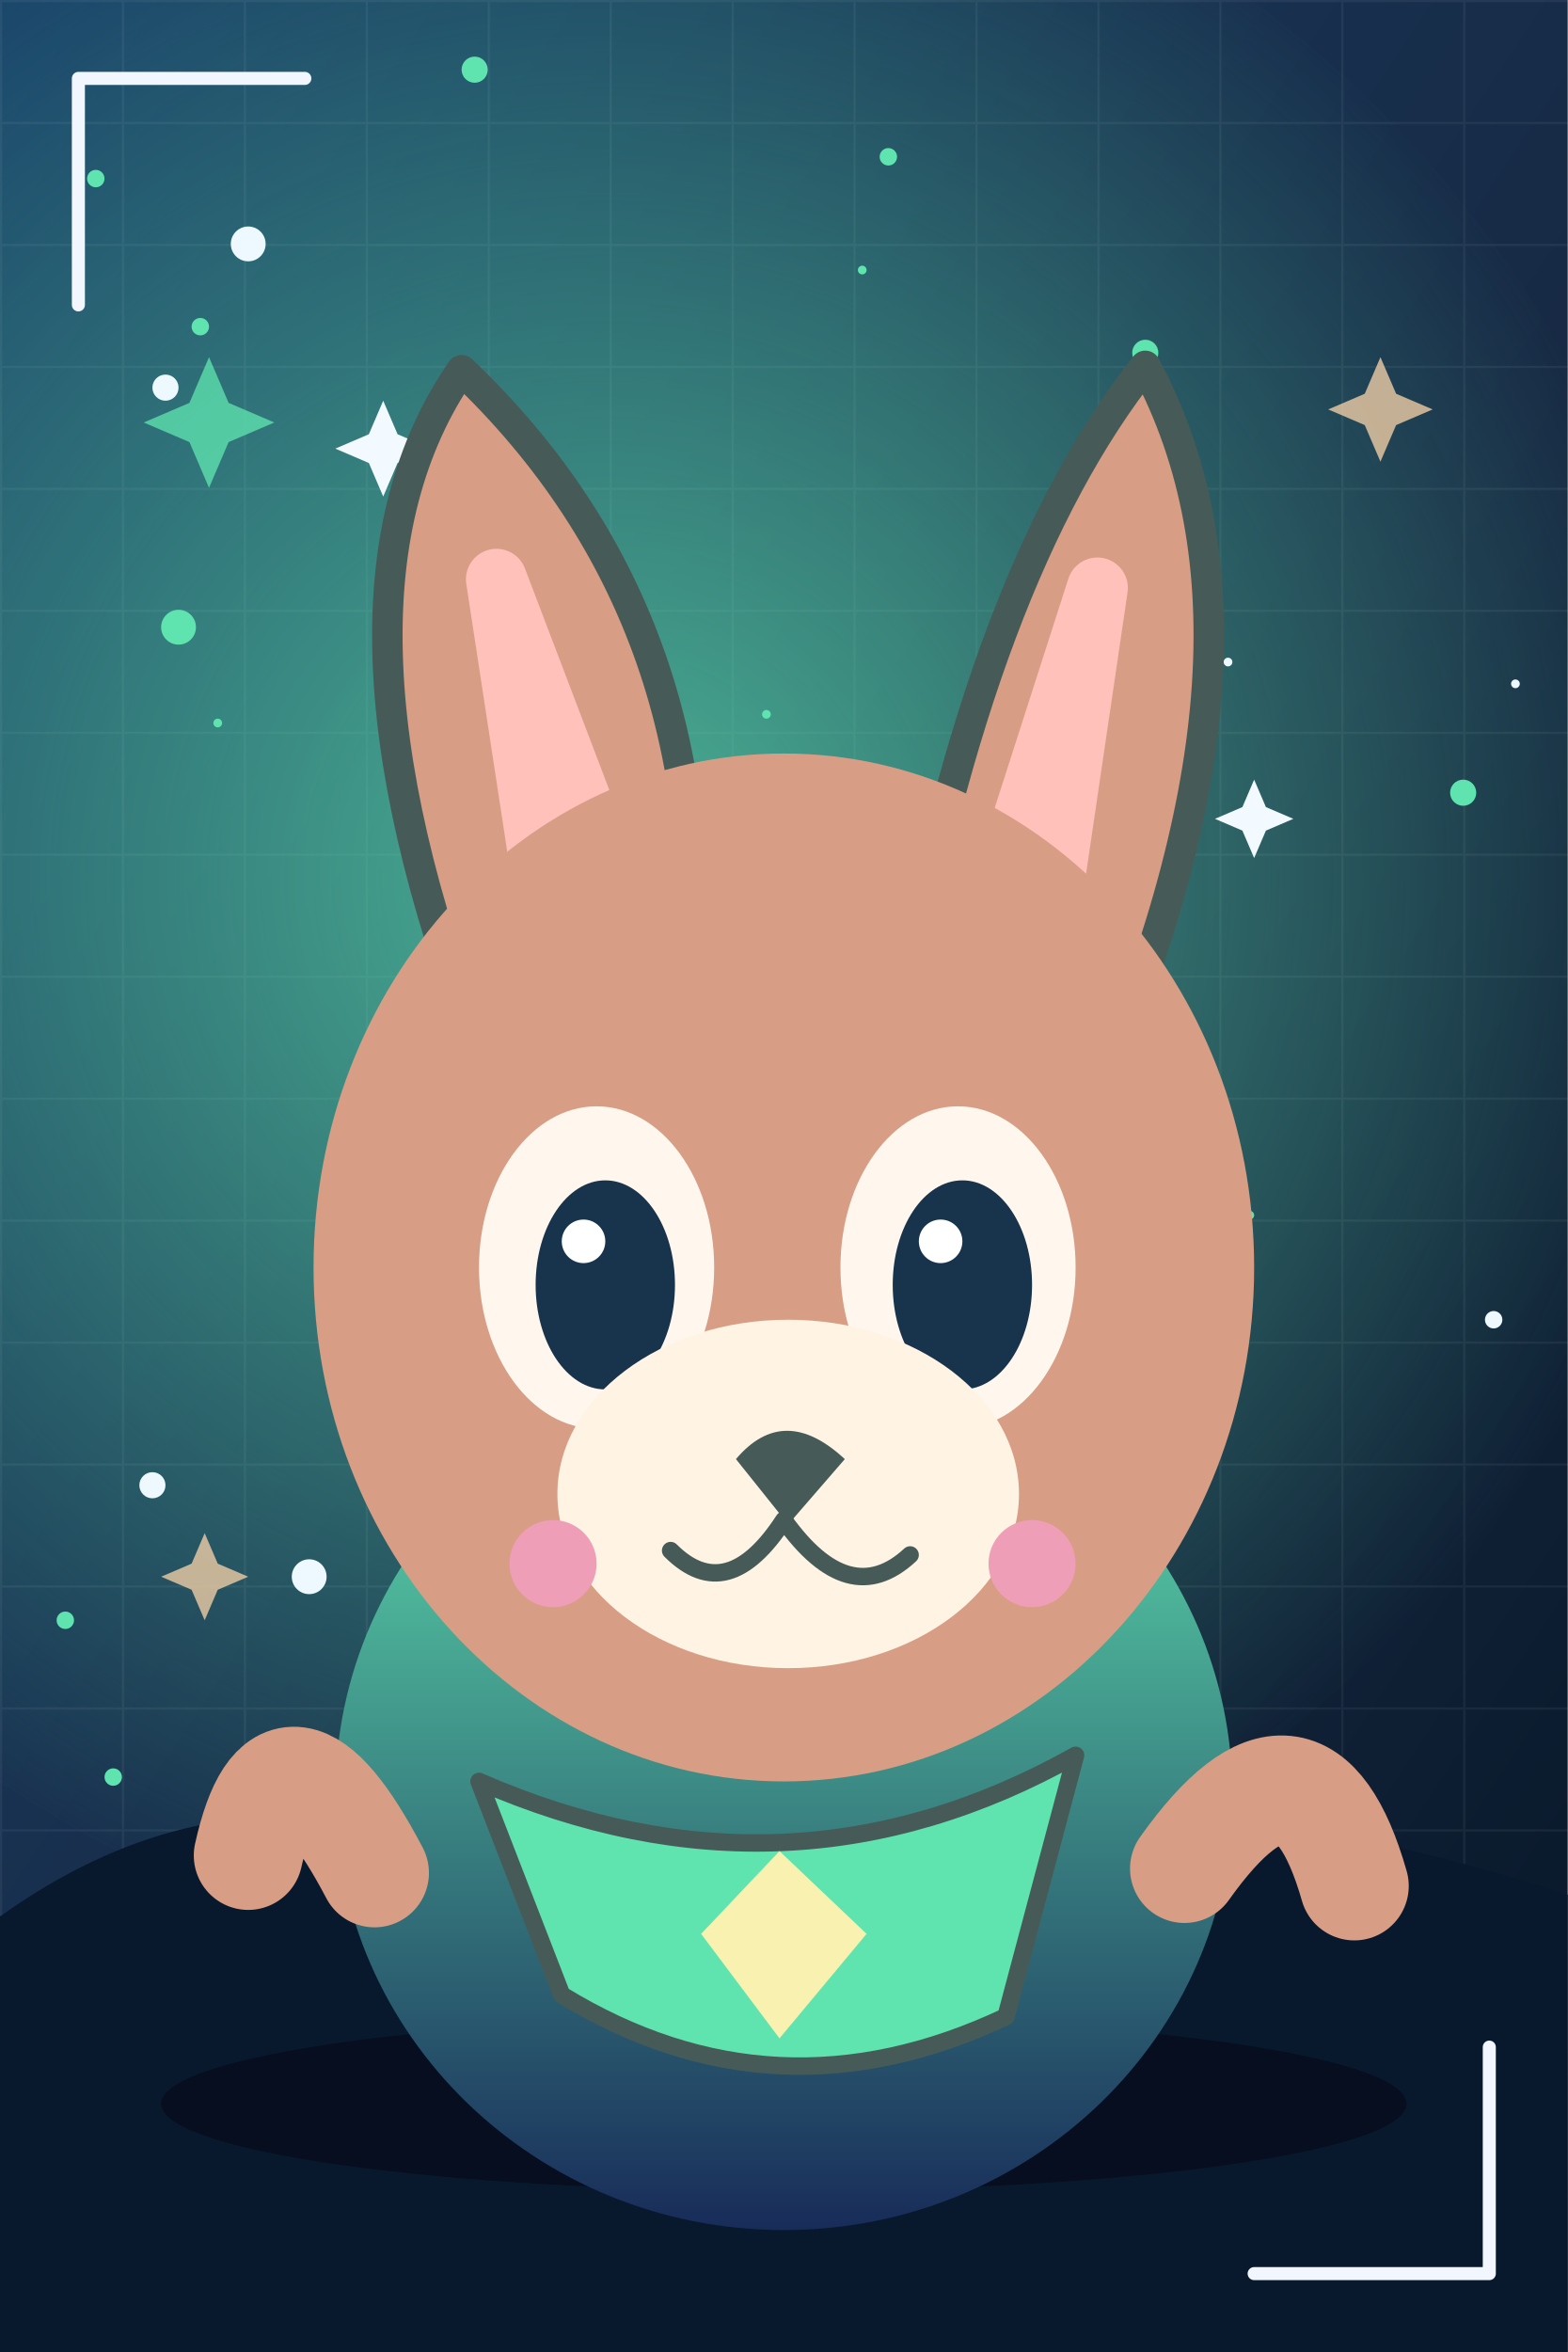
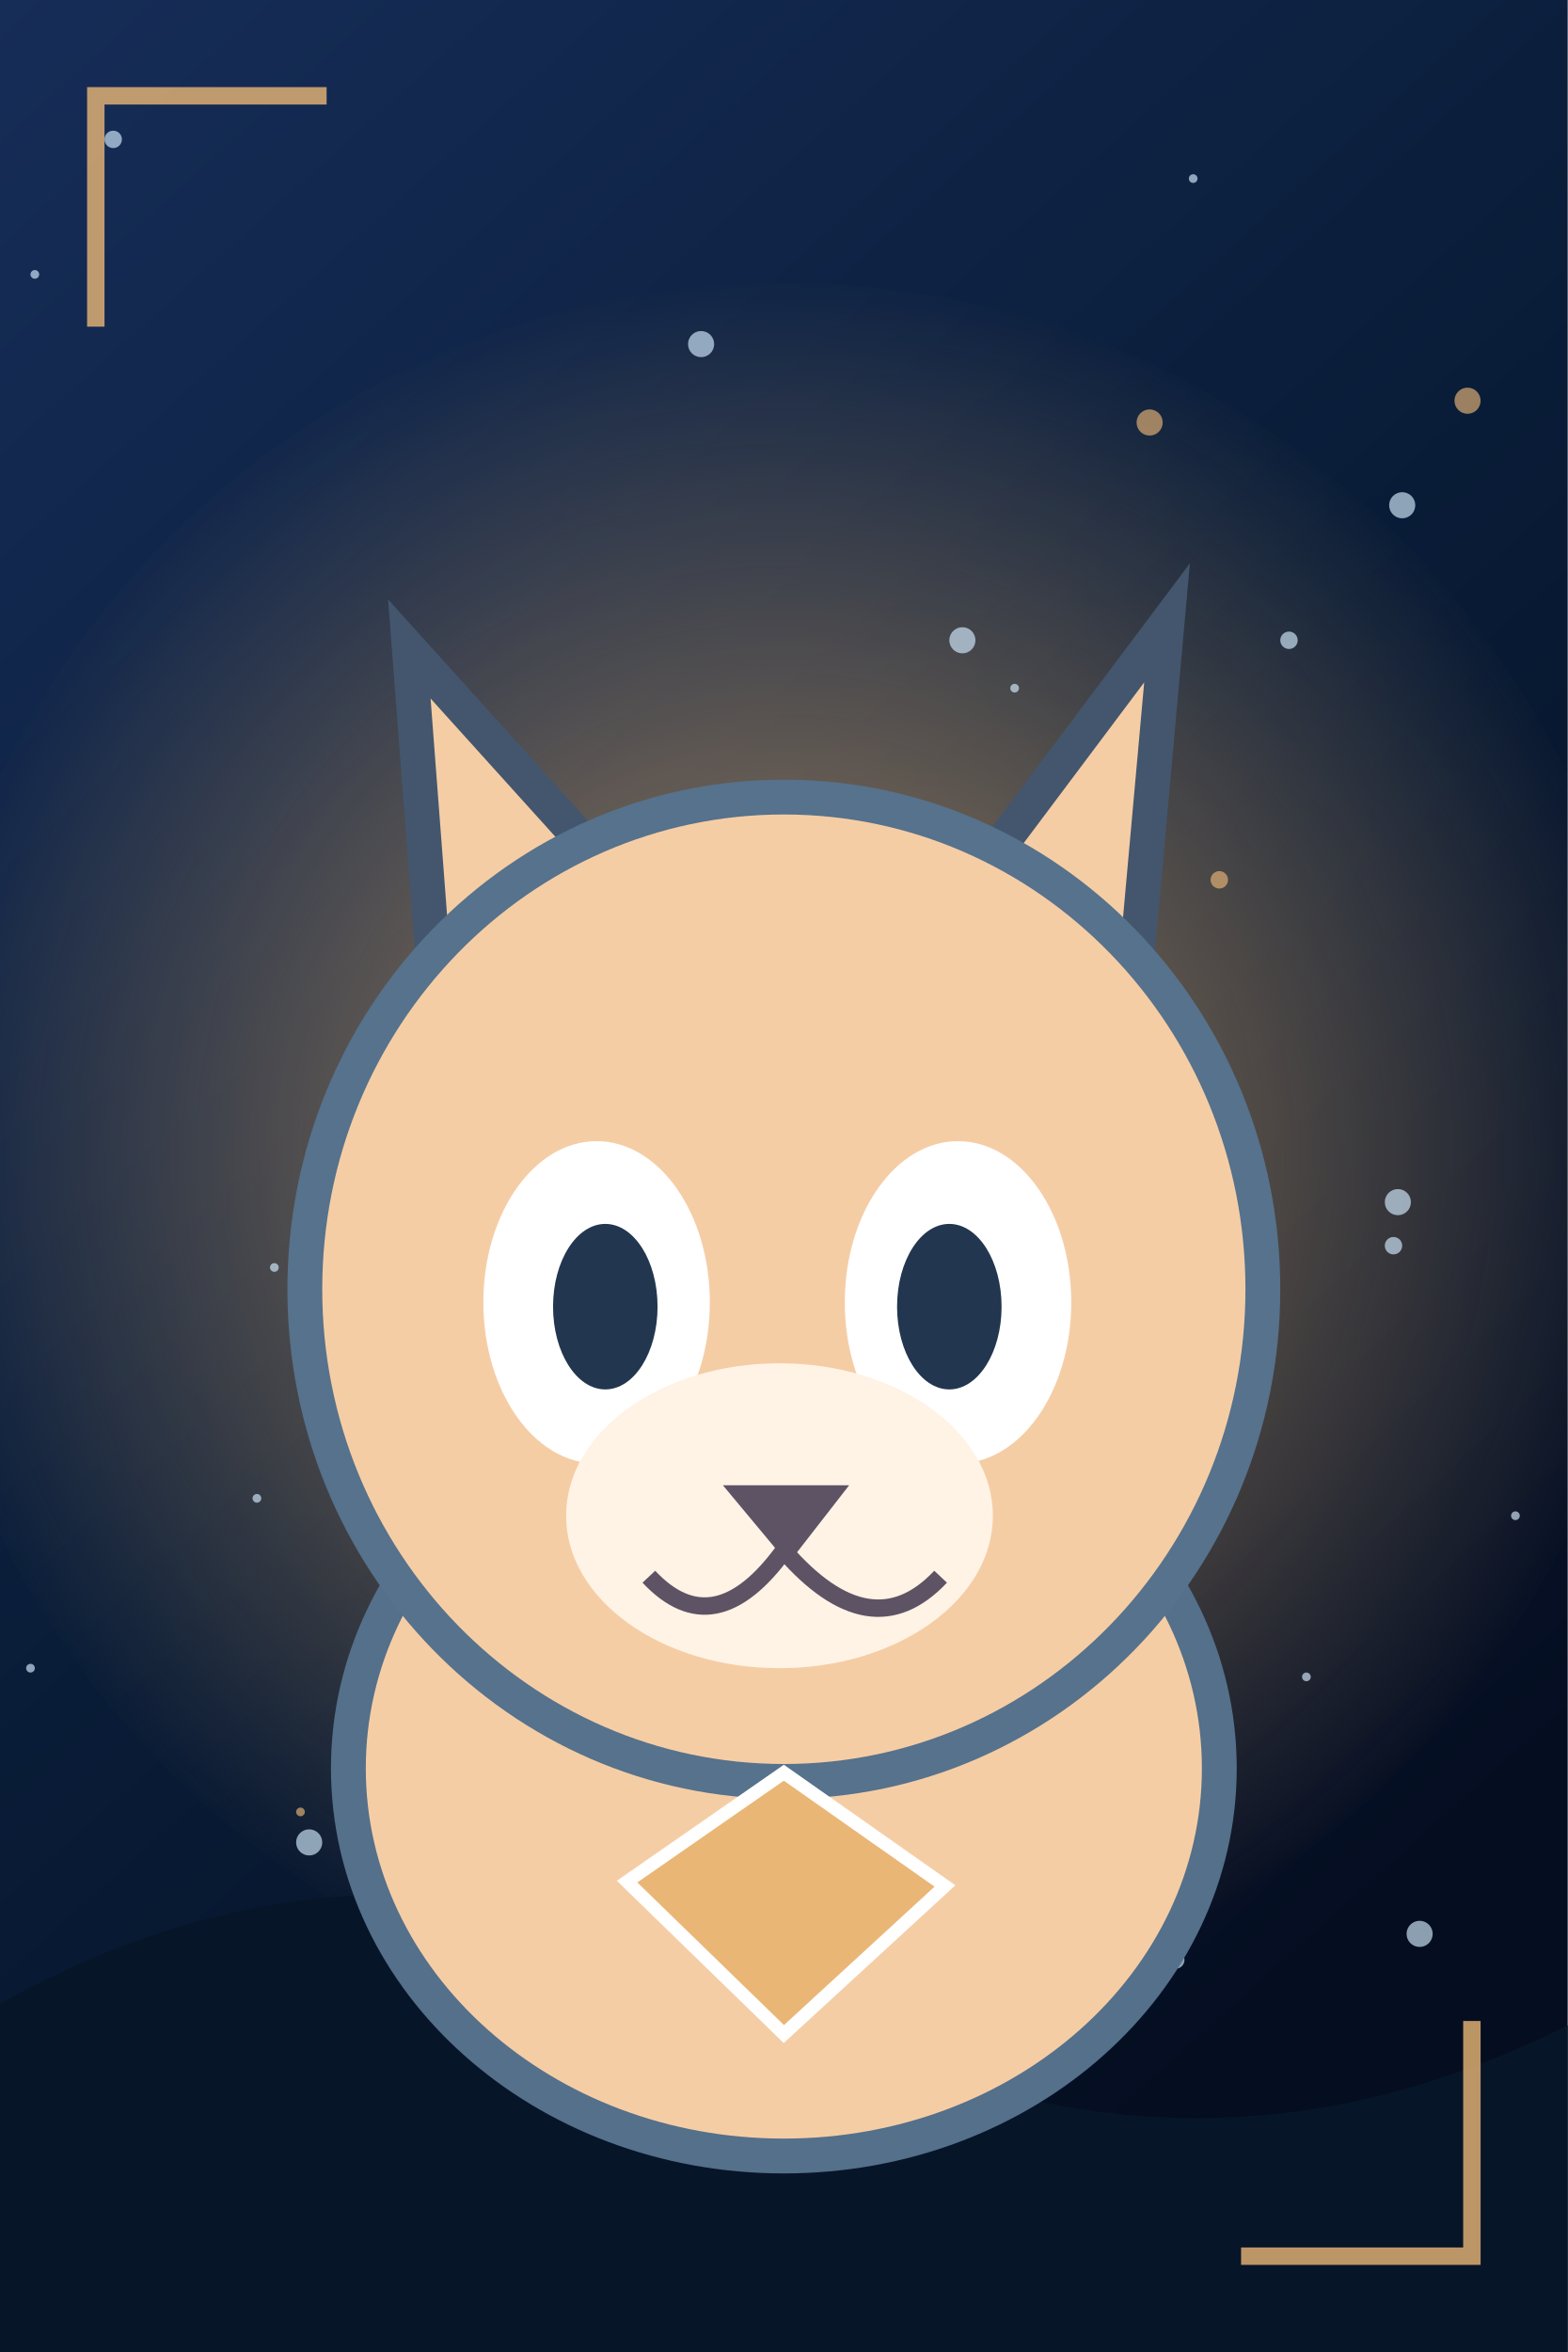
<svg xmlns="http://www.w3.org/2000/svg" width="360" height="540" viewBox="0 0 360 540" role="img" aria-label="Bela Silberhase">
  <defs>
-     <linearGradient id="sky" x2="1" y2="1">
-       <stop stop-color="#19436a" />
-       <stop offset=".57" stop-color="#172944" />
-       <stop offset="1" stop-color="#071626" />
+     <linearGradient id="night" x2=".6" y2="1">
+       <stop stop-color="#162d58" />
+       <stop offset=".55" stop-color="#091c37" />
+       <stop offset="1" stop-color="#050d20" />
    </linearGradient>
-     <radialGradient id="glow">
-       <stop stop-color="#5fe4af" stop-opacity=".72" />
-       <stop offset="1" stop-color="#5fe4af" stop-opacity="0" />
+     <radialGradient id="h">
+       <stop stop-color="#eab676" stop-opacity=".68" />
+       <stop offset="1" stop-color="#eab676" stop-opacity="0" />
    </radialGradient>
-     <linearGradient id="skin" x2="1" y2="1">
-       <stop stop-color="#ffe8cf" />
-       <stop offset=".6" stop-color="#ebbaa9" />
-       <stop offset="1" stop-color="#bf8f91" />
-     </linearGradient>
-     <linearGradient id="metal" x2="1" y2="1">
-       <stop stop-color="#fff7cb" />
-       <stop offset=".18" stop-color="#f4d0a7" />
-       <stop offset=".6" stop-color="#5fe4af" />
-       <stop offset="1" stop-color="#394d60" />
-     </linearGradient>
-     <linearGradient id="cloth" x2="0" y2="1">
-       <stop stop-color="#5fe4af" />
-       <stop offset="1" stop-color="#182c59" />
-     </linearGradient>
-     <pattern id="grid" width="28" height="28" patternUnits="userSpaceOnUse">
-       <path d="M28 0H0V28" fill="none" stroke="#ffffff" stroke-opacity=".055" />
-     </pattern>
  </defs>
-   <rect x="0" y="0" width="360" height="540" rx="0" fill="url(#sky)" stroke="none" stroke-width="0" />
-   <rect x="0" y="0" width="360" height="540" rx="0" fill="url(#grid)" stroke="none" stroke-width="0" />
-   <circle cx="140" cy="202" r="250" fill="url(#glow)" stroke="none" stroke-width="0" />
-   <circle cx="348" cy="157" r="1" fill="#edf9ff" stroke="none" stroke-width="0" />
-   <circle cx="41" cy="144" r="4" fill="#5fe4af" stroke="none" stroke-width="0" />
-   <circle cx="274" cy="304" r="3" fill="#5fe4af" stroke="none" stroke-width="0" />
-   <circle cx="282" cy="152" r="1" fill="#edf9ff" stroke="none" stroke-width="0" />
-   <circle cx="263" cy="81" r="3" fill="#5fe4af" stroke="none" stroke-width="0" />
-   <circle cx="263" cy="399" r="1" fill="#5fe4af" stroke="none" stroke-width="0" />
-   <circle cx="35" cy="341" r="3" fill="#edf9ff" stroke="none" stroke-width="0" />
-   <circle cx="15" cy="372" r="2" fill="#5fe4af" stroke="none" stroke-width="0" />
-   <circle cx="180" cy="281" r="4" fill="#5fe4af" stroke="none" stroke-width="0" />
-   <circle cx="169" cy="338" r="1" fill="#edf9ff" stroke="none" stroke-width="0" />
-   <circle cx="287" cy="279" r="1" fill="#5fe4af" stroke="none" stroke-width="0" />
-   <circle cx="336" cy="182" r="3" fill="#5fe4af" stroke="none" stroke-width="0" />
-   <circle cx="126" cy="257" r="4" fill="#edf9ff" stroke="none" stroke-width="0" />
-   <circle cx="176" cy="164" r="1" fill="#5fe4af" stroke="none" stroke-width="0" />
-   <circle cx="50" cy="166" r="1" fill="#5fe4af" stroke="none" stroke-width="0" />
-   <circle cx="71" cy="362" r="4" fill="#edf9ff" stroke="none" stroke-width="0" />
-   <circle cx="235" cy="348" r="1" fill="#5fe4af" stroke="none" stroke-width="0" />
-   <circle cx="22" cy="41" r="2" fill="#5fe4af" stroke="none" stroke-width="0" />
-   <circle cx="343" cy="303" r="2" fill="#edf9ff" stroke="none" stroke-width="0" />
-   <circle cx="109" cy="16" r="3" fill="#5fe4af" stroke="none" stroke-width="0" />
-   <circle cx="46" cy="75" r="2" fill="#5fe4af" stroke="none" stroke-width="0" />
-   <circle cx="57" cy="56" r="4" fill="#edf9ff" stroke="none" stroke-width="0" />
-   <circle cx="113" cy="265" r="2" fill="#5fe4af" stroke="none" stroke-width="0" />
-   <circle cx="26" cy="408" r="2" fill="#5fe4af" stroke="none" stroke-width="0" />
-   <circle cx="113" cy="321" r="2" fill="#edf9ff" stroke="none" stroke-width="0" />
-   <circle cx="198" cy="62" r="1" fill="#5fe4af" stroke="none" stroke-width="0" />
-   <circle cx="204" cy="36" r="2" fill="#5fe4af" stroke="none" stroke-width="0" />
-   <circle cx="38" cy="89" r="3" fill="#edf9ff" stroke="none" stroke-width="0" />
-   <path d="M213 312L216.6 320.4L225 324L216.6 327.6L213 336L209.4 327.6L201 324L209.4 320.4Z" fill="#f2faff" stroke="none" stroke-width="0" stroke-linecap="round" stroke-linejoin="round" />
-   <path d="M288 179L290.7 185.3L297 188L290.7 190.7L288 197L285.3 190.7L279 188L285.3 185.3Z" fill="#f2faff" stroke="none" stroke-width="0" stroke-linecap="round" stroke-linejoin="round" />
-   <path d="M88 92L91.3 99.7L99 103L91.3 106.3L88 114L84.7 106.3L77 103L84.7 99.7Z" fill="#f2faff" stroke="none" stroke-width="0" stroke-linecap="round" stroke-linejoin="round" />
-   <path d="M0 440 Q70 390 145 449 Q225 391 360 435V540H0Z" fill="#08192e" stroke="none" stroke-width="0" stroke-linecap="round" stroke-linejoin="round" />
-   <ellipse cx="180" cy="483" rx="143" ry="20" fill="#060e20" />
-   <ellipse cx="180" cy="412" rx="103" ry="100" fill="url(#cloth)" />
-   <path d="M110 241Q70 137 106 85Q167 143 158 234M207 233Q225 132 263 84Q298 149 249 258" fill="#d89d85" stroke="#465b57" stroke-width="7" stroke-linecap="round" stroke-linejoin="round" />
-   <path d="M127 218L114 133 146 217 M225 219L252 135 238 230" fill="none" stroke="#ffc1ba" stroke-width="14" stroke-linecap="round" stroke-linejoin="round" />
-   <ellipse cx="180" cy="291" rx="108" ry="118" fill="#d89d85" />
-   <ellipse cx="137" cy="291" rx="27" ry="37" fill="#fff7ee" />
-   <ellipse cx="220" cy="291" rx="27" ry="37" fill="#fff7ee" />
-   <ellipse cx="139" cy="295" rx="16" ry="24" fill="#18334c" />
-   <circle cx="134" cy="285" r="5" fill="white" stroke="none" stroke-width="0" />
-   <ellipse cx="221" cy="295" rx="16" ry="24" fill="#18334c" />
-   <circle cx="216" cy="285" r="5" fill="white" stroke="none" stroke-width="0" />
-   <ellipse cx="181" cy="343" rx="53" ry="40" fill="#fff3e4" />
-   <path d="M169 335Q180 322 194 335 L181 350Z" fill="#465b57" stroke="none" stroke-width="0" stroke-linecap="round" stroke-linejoin="round" />
-   <path d="M180 349Q167 369 154 356M180 349Q195 370 209 357" fill="none" stroke="#465b57" stroke-width="4" stroke-linecap="round" stroke-linejoin="round" />
-   <path d="M86 430Q65 390 57 426 M272 429Q299 391 311 433" fill="none" stroke="#d89d85" stroke-width="25" stroke-linecap="round" stroke-linejoin="round" />
-   <path d="M110 409Q181 440 247 403L231 463Q178 488 129 458Z" fill="#5fe4af" stroke="#465b57" stroke-width="4" stroke-linecap="round" stroke-linejoin="round" />
-   <circle cx="127" cy="359" r="10" fill="#ee9eb7" stroke="none" stroke-width="0" />
-   <circle cx="237" cy="359" r="10" fill="#ee9eb7" stroke="none" stroke-width="0" />
-   <path d="M161 444L179 425 199 444 179 468Z" fill="#f8f1af" stroke="none" stroke-width="0" stroke-linecap="round" stroke-linejoin="round" />
-   <path d="M18 18V70 M18 18H70M342 470V522M342 522H288" fill="none" stroke="#f2f6ff" stroke-width="3" stroke-linecap="round" stroke-linejoin="round" />
-   <g opacity=".77">
-     <path d="M48 82L52.5 92.5L63 97L52.5 101.5L48 112L43.5 101.5L33 97L43.5 92.5Z" fill="#5fe4af" stroke="none" stroke-width="0" stroke-linecap="round" stroke-linejoin="round" />
-     <path d="M317 82L320.6 90.4L329 94L320.6 97.6L317 106L313.4 97.6L305 94L313.4 90.4Z" fill="#f4d0a7" stroke="none" stroke-width="0" stroke-linecap="round" stroke-linejoin="round" />
-     <path d="M47 352L50.0 359.0L57 362L50.0 365.0L47 372L44.0 365.0L37 362L44.0 359.0Z" fill="#f4d0a7" stroke="none" stroke-width="0" stroke-linecap="round" stroke-linejoin="round" />
-   </g>
+   <rect width="360" height="540" fill="url(#night)" />
+   <circle cx="180" cy="265" r="200" fill="url(#h)" />
+   <path d="M0 460Q90 410 180 460T360 465V540H0Z" fill="#071528" />
+   <circle cx="151" cy="386" r="1" fill="#eab676" opacity=".65" />
+   <circle cx="148" cy="415" r="2" fill="#d4edff" opacity=".65" />
+   <circle cx="248" cy="237" r="3" fill="#d4edff" opacity=".65" />
+   <circle cx="300" cy="385" r="1" fill="#d4edff" opacity=".65" />
+   <circle cx="269" cy="288" r="2" fill="#eab676" opacity=".65" />
+   <circle cx="71" cy="423" r="3" fill="#d4edff" opacity=".65" />
+   <circle cx="8" cy="63" r="1" fill="#d4edff" opacity=".65" />
+   <circle cx="207" cy="265" r="2" fill="#d4edff" opacity=".65" />
+   <circle cx="184" cy="443" r="3" fill="#eab676" opacity=".65" />
+   <circle cx="63" cy="291" r="1" fill="#d4edff" opacity=".65" />
+   <circle cx="26" cy="32" r="2" fill="#d4edff" opacity=".65" />
+   <circle cx="322" cy="116" r="3" fill="#d4edff" opacity=".65" />
+   <circle cx="246" cy="343" r="1" fill="#eab676" opacity=".65" />
+   <circle cx="246" cy="344" r="2" fill="#d4edff" opacity=".65" />
+   <circle cx="321" cy="276" r="3" fill="#d4edff" opacity=".65" />
+   <circle cx="7" cy="383" r="1" fill="#d4edff" opacity=".65" />
+   <circle cx="280" cy="202" r="2" fill="#eab676" opacity=".65" />
+   <circle cx="112" cy="422" r="3" fill="#d4edff" opacity=".65" />
+   <circle cx="276" cy="251" r="1" fill="#d4edff" opacity=".65" />
+   <circle cx="296" cy="147" r="2" fill="#d4edff" opacity=".65" />
+   <circle cx="264" cy="97" r="3" fill="#eab676" opacity=".65" />
+   <circle cx="274" cy="41" r="1" fill="#d4edff" opacity=".65" />
+   <circle cx="270" cy="450" r="2" fill="#d4edff" opacity=".65" />
+   <circle cx="326" cy="444" r="3" fill="#d4edff" opacity=".65" />
+   <circle cx="69" cy="416" r="1" fill="#eab676" opacity=".65" />
+   <circle cx="199" cy="184" r="2" fill="#d4edff" opacity=".65" />
+   <circle cx="161" cy="79" r="3" fill="#d4edff" opacity=".65" />
+   <circle cx="59" cy="344" r="1" fill="#d4edff" opacity=".65" />
+   <circle cx="129" cy="212" r="2" fill="#eab676" opacity=".65" />
+   <circle cx="221" cy="147" r="3" fill="#d4edff" opacity=".65" />
+   <circle cx="233" cy="158" r="1" fill="#d4edff" opacity=".65" />
+   <circle cx="320" cy="286" r="2" fill="#d4edff" opacity=".65" />
+   <circle cx="337" cy="92" r="3" fill="#eab676" opacity=".65" />
+   <circle cx="348" cy="348" r="1" fill="#d4edff" opacity=".65" />
+   <circle cx="113" cy="371" r="2" fill="#d4edff" opacity=".65" />
+   <path d="M102 254L94 149L159 221M208 223L268 143L258 254Z" fill="#f5cda5" stroke="#43566d" stroke-width="8" />
+   <ellipse cx="180" cy="406" rx="100" ry="89" fill="#f5cda5" stroke="#54708a" stroke-width="8" />
+   <ellipse cx="180" cy="296" rx="110" ry="113" fill="#f5cda5" stroke="#56728c" stroke-width="8" />
+   <ellipse cx="137" cy="299" rx="26" ry="37" fill="white" />
+   <ellipse cx="220" cy="299" rx="26" ry="37" fill="white" />
+   <ellipse cx="139" cy="300" rx="12" ry="19" fill="#23364f" />
+   <ellipse cx="218" cy="300" rx="12" ry="19" fill="#23364f" />
+   <ellipse cx="179" cy="348" rx="49" ry="35" fill="#fff3e5" />
+   <path d="M166 341L181 359 195 341Z" fill="#5e5364" />
+   <path d="M180 356Q164 378 149 362M180 356Q200 379 216 362" fill="none" stroke="#5e5364" stroke-width="4" />
+   <path d="M144 432L180 407L217 433L180 467Z" fill="#eab676" stroke="white" stroke-width="3" />
+   <path d="M22 75V22H75M285 518H338V464" fill="none" stroke="#eab676" stroke-width="4" opacity=".8" />
</svg>
